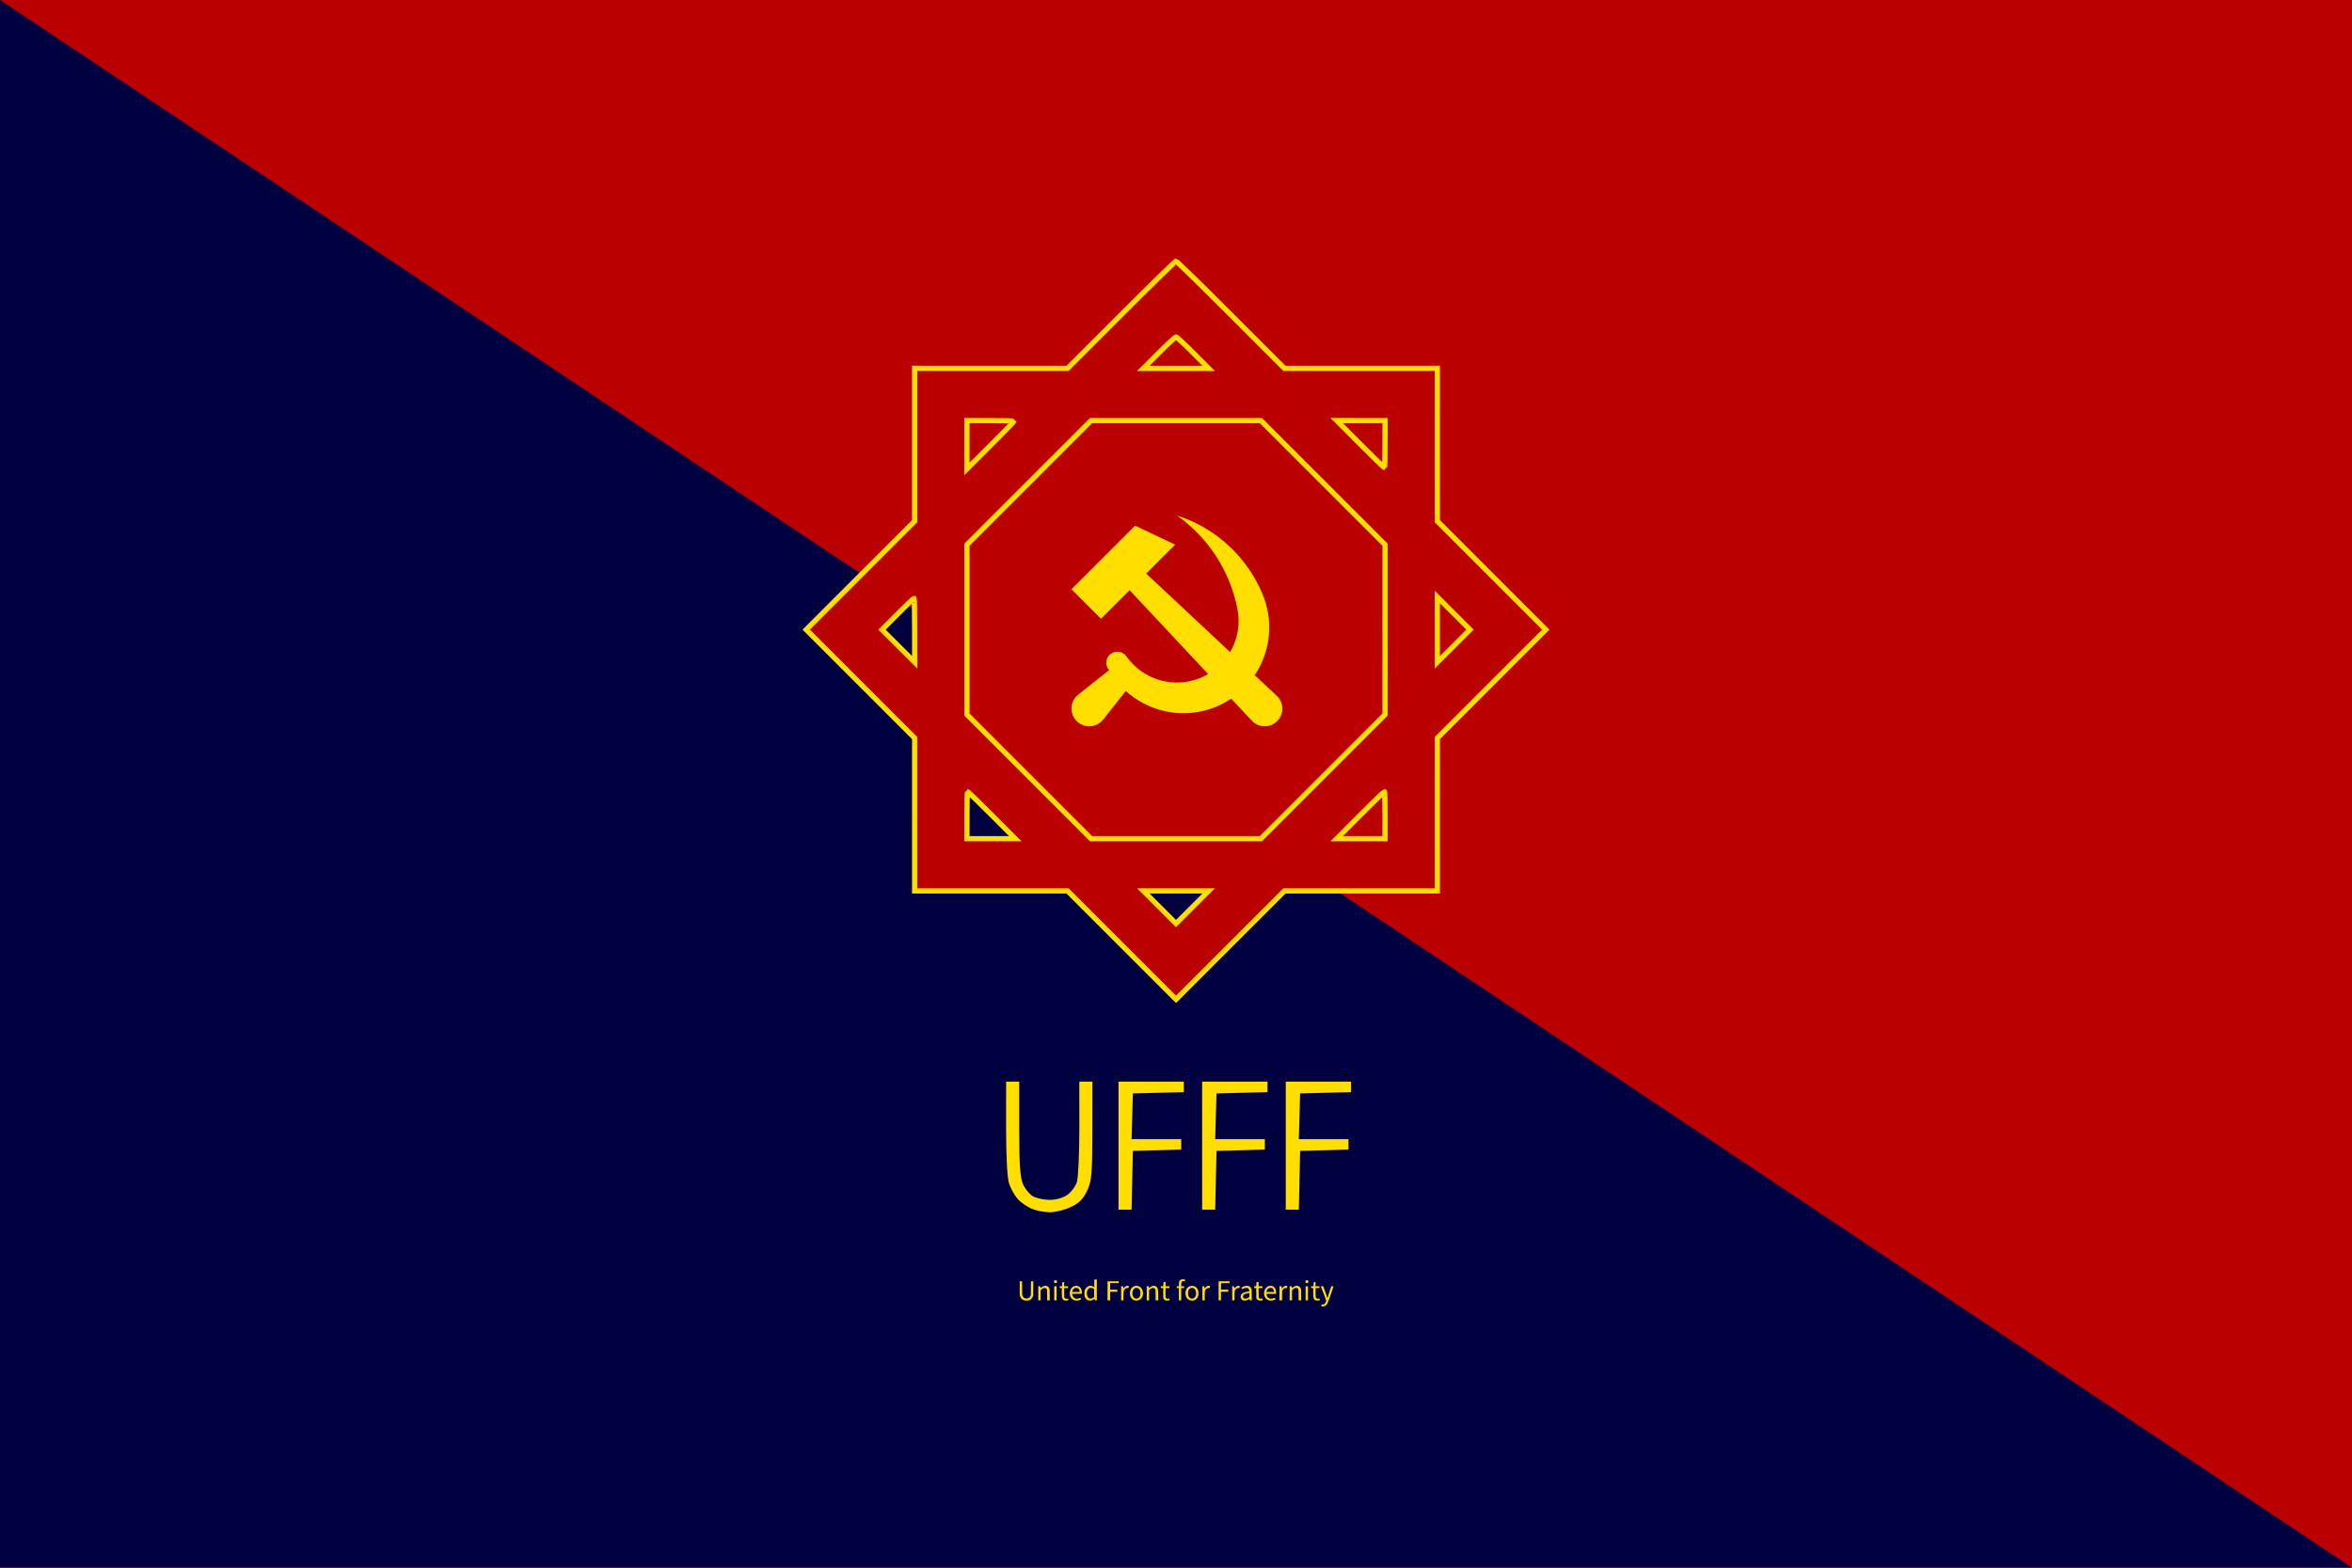
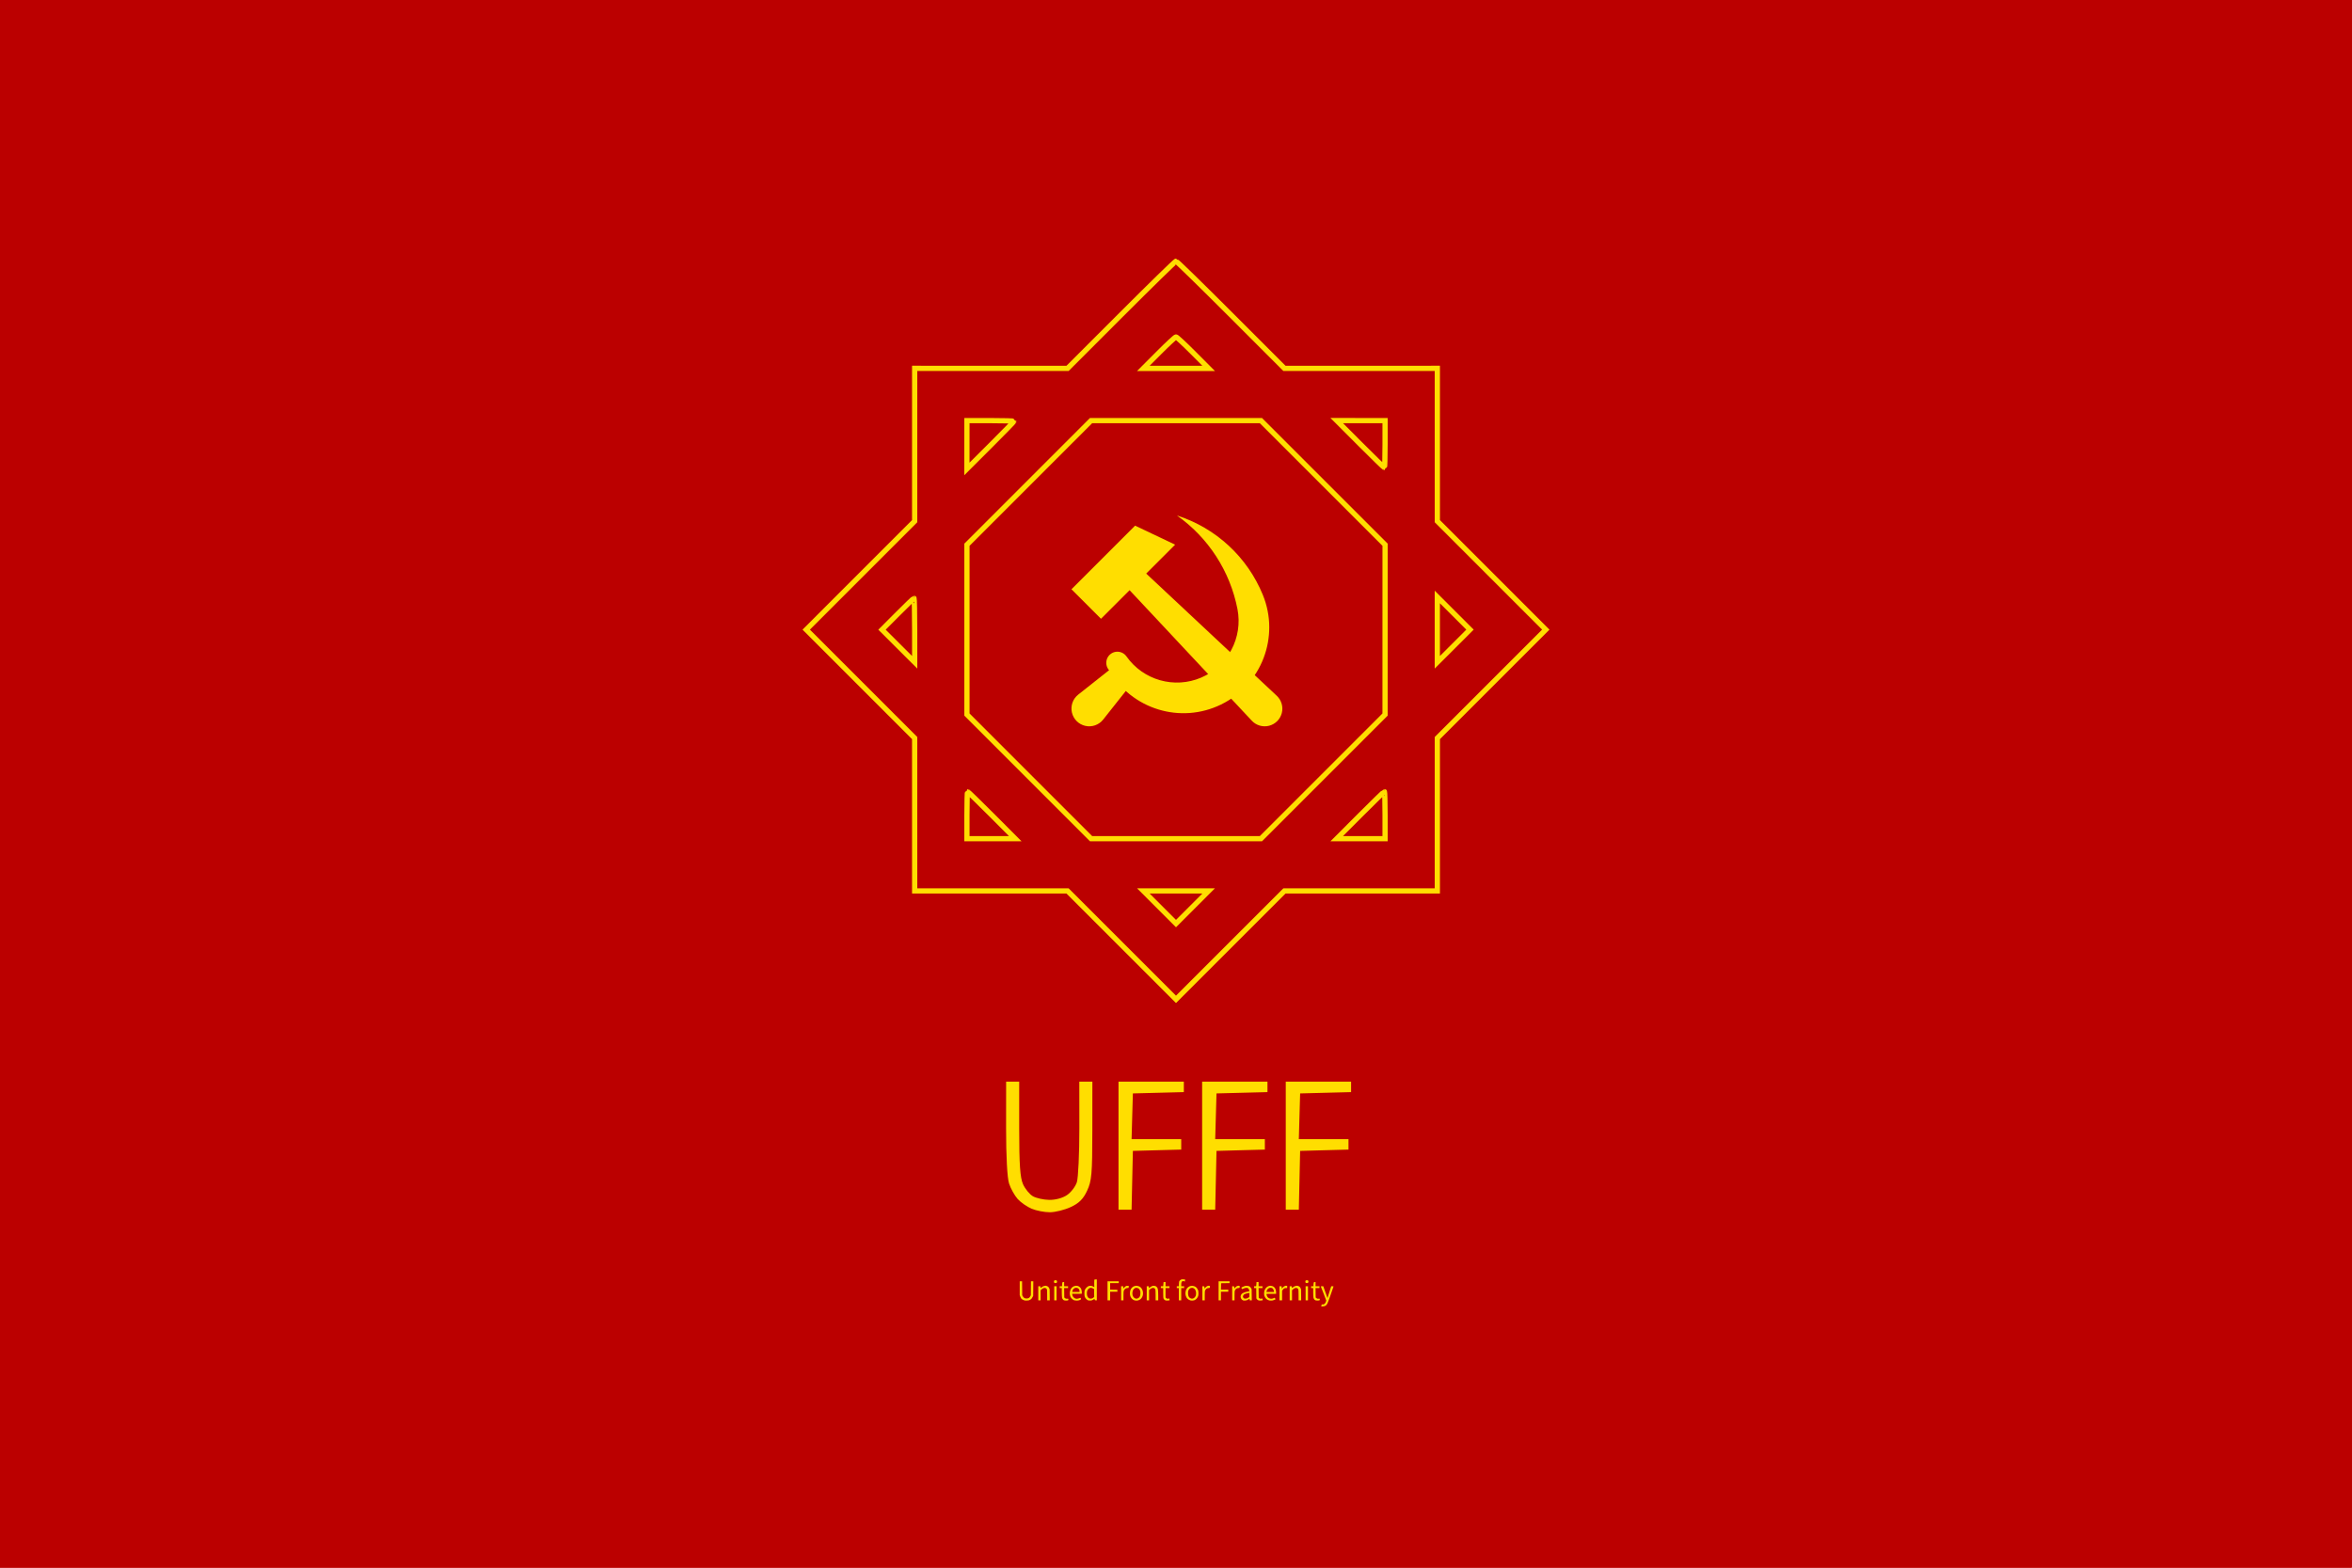
<svg xmlns="http://www.w3.org/2000/svg" width="900" height="600">
  <style />
  <rect width="900" height="600" fill="#bb0000" />
-   <path d="M0 0 L0 600 L900 600" fill="#000040" />
+   <path d="M0 0 L0 600 L900 600" fill="#bb0000" />
  <g transform="translate(0,-5.02)">
    <g transform="translate(0,6)">
      <rect x="369" y="160" width="161" height="161" fill="#bb0000" />
    </g>
    <g transform="translate(410,-14) matrix(0.305,0,0,0.305,-136.4992,338.4034)" style="fill:#FFDE00;stroke-width:3.279;stroke:none">
      <path d="m 487.305,-144.204 a 22.29,22.29 0 0 1 -22.411,7.902 22.29,22.29 0 0 1 -16.803,-16.803 22.29,22.29 0 0 1 7.902,-22.411 l 51.861,-41.057 20.507,20.507 z" />
      <path d="m 705.111,-174.062 a 22.146,22.146 0 0 1 6.318,21.664 22.146,22.146 0 0 1 -15.957,15.957 22.146,22.146 0 0 1 -21.664,-6.318 l -169.981,-181.57 19.713,-19.713 z" />
      <path d="m 447.538,-307.728 79.823,-79.823 50.226,23.857 -93.008,93.008 z" />
      <path d="m 494.718,-206.167 c -3.431,-3.867 -4.443,-9.315 -2.628,-14.155 1.815,-4.841 6.159,-8.281 11.287,-8.938 5.128,-0.657 10.199,1.575 13.177,5.802 21.031,29.85 60.063,40.942 93.649,26.614 33.586,-14.328 52.591,-50.18 45.598,-86.019 -9.263,-47.474 -36.474,-89.548 -75.971,-117.468 48.984,15.675 88.498,52.259 107.892,99.893 21.353,52.445 -1.575,112.465 -52.455,137.317 -50.88,24.852 -112.314,6.037 -140.552,-43.045 z" />
    </g>
    <path d="M406 158 L360 197 L360 158" fill="#bb0000" />
    <path d="M500 158 L539 157 L534 187" fill="#bb0000" />
-     <path d="M358 289 L406 332 L363 338" fill="#000040" />
+     <path d="M358 289 L406 332 L363 338" fill="#bb0000" />
    <path d="M537 285 L490 332 L542 333" fill="#bb0000" />
    <path d="M 387.5 422 L 385 422 L 384.983 439.75 C 384.973 450.531 385.42 458.874 386.122 461 C 386.757 462.925 388.227 465.57 389.389 466.879 C 390.55 468.187 392.962 469.875 394.75 470.629 C 396.538 471.383 399.688 471.994 401.75 471.986 C 403.812 471.978 407.413 471.078 409.75 469.986 C 412.914 468.507 414.507 466.914 415.986 463.75 C 417.743 459.989 417.973 457.343 417.986 440.75 L 418 422 L 415.5 422 L 413 422 L 413.017 439.75 C 413.026 449.512 412.595 458.85 412.06 460.5 C 411.526 462.15 409.831 464.358 408.294 465.407 C 406.628 466.544 403.885 467.288 401.5 467.249 C 399.3 467.213 396.471 466.58 395.214 465.842 C 393.956 465.104 392.269 463.038 391.464 461.25 C 390.353 458.784 390 453.656 390 440 L 390 422 L 387.5 422 Z M 440.5 422 L 428 422 L 428 446.5 L 428 471 L 430.5 471 L 433 471 L 433.25 459.75 L 433.5 448.5 L 442.75 448.25 L 452 448 L 452 446 L 452 444 L 442.5 444 L 433 444 L 433.25 435.25 L 433.5 426.5 L 443.25 426.25 L 453 426 L 453 424 L 453 422 L 440.5 422 Z M 472.5 422 L 460 422 L 460 446.5 L 460 471 L 462.5 471 L 465 471 L 465.25 459.75 L 465.5 448.5 L 474.75 448.25 L 484 448 L 484 446 L 484 444 L 474.5 444 L 465 444 L 465.25 435.25 L 465.5 426.5 L 475.25 426.25 L 485 426 L 485 424 L 485 422 L 472.5 422 Z M 504.5 422 L 492 422 L 492 446.5 L 492 471 L 494.5 471 L 497 471 L 497.25 459.75 L 497.5 448.5 L 506.75 448.25 L 516 448 L 516 446 L 516 444 L 506.5 444 L 497 444 L 497.25 435.25 L 497.5 426.5 L 507.25 426.25 L 517 426 L 517 424 L 517 422 L 504.5 422 Z " fill="#ffde00" transform="translate(0,-3)" />
    <path d="M 450 101.994 C 449.725 101.994 440.275 111.222 429 122.5 L 408.5 143.006 L 379.25 143.003 L 350 143 L 349.997 172.25 L 349.994 201.5 L 329.247 222.25 L 308.5 243 L 329.247 263.75 L 349.994 284.5 L 349.997 313.75 L 350 343 L 379.25 343.003 L 408.5 343.006 L 429.25 363.753 L 450 384.5 L 470.75 363.753 L 491.5 343.006 L 520.75 343.003 L 550 343 L 550.003 313.75 L 550.006 284.5 L 570.753 263.75 L 591.5 243 L 570.753 222.25 L 550.006 201.5 L 550.003 172.25 L 550 143 L 520.75 143.003 L 491.5 143.006 L 471 122.5 C 459.725 111.222 450.275 101.994 450 101.994 Z M 450 130.979 C 450.275 130.979 453.2 133.688 456.5 137 L 462.5 143.021 L 450 143.021 L 437.5 143.021 L 443.5 137 C 446.8 133.688 449.725 130.979 450 130.979 Z M 379 163 C 383.95 163 388.003 163.113 388.007 163.25 C 388.011 163.387 383.958 167.55 379 172.5 L 369.986 181.5 L 369.993 172.25 L 370 163 L 379 163 Z M 450 163 L 482.5 163.005 L 506.253 186.753 L 530.005 210.5 L 530 243 L 529.995 275.5 L 506.247 299.253 L 482.5 323.005 L 450 323.005 L 417.5 323.005 L 393.753 299.253 L 370.005 275.5 L 370.005 243 L 370.005 210.5 L 393.753 186.747 L 417.5 162.995 L 450 163 Z M 520.75 162.993 L 530 163 L 530 172 C 530 176.95 529.888 181.003 529.75 181.007 C 529.612 181.011 525.45 176.958 520.5 172 L 511.5 162.986 L 520.75 162.993 Z M 349.75 230.99 C 349.887 230.995 350.002 236.512 350.003 243.25 L 350.007 255.5 L 343.753 249.261 L 337.5 243.021 L 343.5 237 C 346.8 233.689 349.613 230.984 349.75 230.99 Z M 556.247 236.75 L 562.5 243 L 556.247 249.25 L 549.993 255.5 L 549.993 243 L 549.993 230.5 L 556.247 236.75 Z M 370.25 304.993 C 370.387 304.989 374.55 309.042 379.5 314 L 388.5 323.014 L 379.25 323.007 L 370 323 L 370 314 C 370 309.05 370.113 304.997 370.25 304.993 Z M 529.75 304.993 C 529.888 304.997 530 309.05 530 314 L 530 323 L 520.75 323.007 L 511.5 323.014 L 520.5 314 C 525.45 309.042 529.612 304.989 529.75 304.993 Z M 450 342.993 L 462.5 342.993 L 456.25 349.247 L 450 355.5 L 443.75 349.247 L 437.5 342.993 L 450 342.993 Z " fill="#bb0000" transform="translate(0,3)" stroke-width="2" stroke="#FFDE00" />
    <path d="M 4528.5 4946.417 C 4523.86 4945.998 4521.723 4946.286 4519.071 4947.687 C 4517.185 4948.684 4514.71 4950.77 4513.571 4952.322 C 4511.902 4954.596 4511.451 4956.876 4511.25 4964.072 L 4511 4973 L 4507 4973 L 4503 4973 L 4503 4976.5 L 4503 4980 L 4507 4980 L 4511 4980 L 4511 5003.5 L 4511 5027 L 4515.5 5027 L 4520 5027 L 4520 5003.5 L 4520 4980 L 4525.5 4980 L 4531 4980 L 4531 4976.5 L 4531 4973 L 4525.5 4973 L 4520 4973 L 4520 4966.5 C 4520 4962.722 4520.628 4958.744 4521.5 4957 C 4522.325 4955.35 4524.012 4953.784 4525.25 4953.521 C 4526.488 4953.258 4528.962 4953.483 4530.75 4954.021 L 4534 4955 L 4534.576 4951.25 C 4534.893 4949.188 4535.005 4947.378 4534.826 4947.23 C 4534.647 4947.081 4531.8 4946.716 4528.5 4946.417 Z M 4192.5 4947 C 4189.134 4947 4187.832 4947.441 4187.335 4948.75 C 4186.969 4949.712 4186.856 4956.413 4187.085 4963.64 L 4187.5 4976.779 L 4183.5 4974.441 C 4181.3 4973.155 4177.7 4971.812 4175.5 4971.455 C 4173.3 4971.098 4169.587 4971.3 4167.25 4971.903 C 4164.651 4972.574 4161.232 4974.651 4158.447 4977.25 C 4155.944 4979.587 4152.927 4983.525 4151.745 4986 C 4150.026 4989.596 4149.585 4992.408 4149.547 5000 C 4149.514 5006.595 4150.019 5010.876 4151.196 5014 C 4152.181 5016.613 4154.801 5020.282 4157.446 5022.75 C 4160.455 5025.558 4163.273 5027.214 4165.75 5027.63 C 4167.812 5027.977 4171.75 5028.013 4174.5 5027.71 C 4177.879 5027.338 4180.878 5026.161 4183.75 5024.08 L 4188 5021 L 4188.75 5024.023 C 4189.42 5026.723 4189.901 5027.044 4193.25 5027.023 L 4197 5027 L 4197 4987 L 4197 4947 L 4192.5 4947 Z M 4039.25 4949.983 C 4037.188 4949.974 4034.93 4950.537 4034.233 4951.233 C 4033.537 4951.93 4032.967 4953.85 4032.967 4955.5 C 4032.967 4957.15 4033.537 4959.07 4034.233 4959.767 C 4034.93 4960.463 4036.963 4961.026 4038.75 4961.017 C 4040.537 4961.007 4042.675 4960.325 4043.5 4959.5 C 4044.325 4958.675 4045 4957.1 4045 4956 C 4045 4954.9 4044.55 4953.1 4044 4952 C 4043.269 4950.539 4041.989 4949.996 4039.25 4949.983 Z M 5001.25 4949.983 C 4999.188 4949.974 4996.93 4950.537 4996.233 4951.233 C 4995.537 4951.93 4994.967 4953.85 4994.967 4955.5 C 4994.967 4957.15 4995.537 4959.07 4996.233 4959.767 C 4996.93 4960.463 4998.962 4961.026 5000.75 4961.017 C 5002.538 4961.007 5004.675 4960.325 5005.5 4959.5 C 5006.325 4958.675 5007 4957.1 5007 4956 C 5007 4954.9 5006.55 4953.1 5006 4952 C 5005.269 4950.539 5003.989 4949.996 5001.25 4949.983 Z M 3906.5 4954 L 3902 4954 L 3902 4980.5 L 3902 5007 L 3904.209 5012.75 C 3905.424 5015.913 3907.378 5019.625 3908.551 5021 C 3909.724 5022.375 3913.118 5024.563 3916.092 5025.862 C 3920.649 5027.852 3922.771 5028.167 3929.58 5027.862 C 3936.483 5027.553 3938.376 5027.056 3942.58 5024.453 C 3946.346 5022.12 3948.203 5020.027 3950.5 5015.527 L 3953.5 5009.649 L 3953.75 4981.825 L 3954 4954 L 3949.5 4954 L 3945 4954 L 3944.75 4980.75 L 3944.5 5007.5 L 3942.387 5011.5 C 3941.226 5013.7 3939.05 5016.4 3937.553 5017.5 C 3935.775 5018.806 3932.864 5019.608 3929.165 5019.811 C 3925.025 5020.038 3922.558 5019.608 3920 5018.212 C 3918.037 5017.14 3915.402 5014.369 3914 5011.901 L 3911.5 5007.5 L 3911.25 4980.75 L 3911 4954 L 3906.5 4954 Z M 4259.5 4954 L 4238 4954 L 4238 4990.5 L 4238 5027 L 4243 5027 L 4248 5027 L 4248 5010.5 L 4248 4994 L 4262 4994 L 4276 4994 L 4275.75 4990.25 L 4275.5 4986.5 L 4261.75 4986.25 L 4248 4986 L 4248 4973.5 L 4248 4961 L 4264.5 4961 L 4281 4961 L 4281 4957.5 L 4281 4954 L 4259.5 4954 Z M 4684 4954 L 4663 4954 L 4663 4990.5 L 4663 5027 L 4667.5 5027 L 4672 5027 L 4672 5010.5 L 4672 4994 L 4686 4994 L 4700 4994 L 4700 4990 L 4700 4986 L 4686 4986 L 4672 4986 L 4672.25 4973.75 L 4672.5 4961.5 L 4688.75 4961.25 L 4705 4961 L 4705 4957.5 L 4705 4954 L 4684 4954 Z M 4068.75 4956.977 C 4065.893 4956.957 4065.408 4957.35 4064.738 4960.227 C 4064.319 4962.027 4063.981 4965.637 4063.988 4968.25 L 4064 4973 L 4059.5 4973 L 4055 4973 L 4055 4976.5 L 4055 4980 L 4059 4980 L 4063 4980 L 4063 4996.5 C 4063 5005.575 4063.457 5014.913 4064.015 5017.25 C 4064.598 5019.691 4066.33 5022.777 4068.086 5024.5 C 4070.698 5027.064 4072.041 5027.549 4077.321 5027.836 C 4080.72 5028.021 4084.738 5027.684 4086.25 5027.086 C 4088.672 5026.13 4088.9 5025.672 4088.164 5023.25 L 4087.328 5020.5 L 4082.914 5020.848 C 4079.352 5021.128 4077.921 5020.711 4075.5 5018.684 L 4072.5 5016.172 L 4072.25 4998.086 L 4072 4980 L 4079.5 4980 L 4087 4980 L 4087 4976.5 L 4087 4973 L 4079.5 4973 L 4072 4973 L 4072 4965 L 4072 4957 L 4068.75 4956.977 Z M 4456.25 4956.99 L 4452.5 4956.979 L 4451.75 4964.99 L 4451 4973 L 4446.5 4973 L 4442 4973 L 4442 4976.5 L 4442 4980 L 4446.5 4980 L 4451 4980 L 4451 4998.5 C 4451 5012.722 4451.347 5017.809 4452.5 5020.5 C 4453.325 5022.425 4455.462 5024.928 4457.25 5026.063 C 4459.914 5027.754 4461.79 5028.069 4467.655 5027.813 C 4471.59 5027.641 4475.072 5027.275 4475.393 5027 C 4475.713 5026.725 4475.644 5025.026 4475.238 5023.225 L 4474.5 5019.95 L 4470 5020.638 C 4465.995 5021.25 4465.198 5021.033 4462.75 5018.663 L 4460 5016 L 4460 4998 L 4460 4980 L 4467.5 4980 L 4475 4980 L 4475 4976.5 L 4475 4973 L 4467.5 4973 L 4460 4973 L 4460 4965 L 4460 4957 L 4456.25 4956.99 Z M 4812 4957 L 4808 4957 L 4807.989 4961.25 C 4807.983 4963.587 4807.645 4967.196 4807.239 4969.268 L 4806.5 4973.037 L 4802.75 4973.018 L 4799 4973 L 4799 4976.5 L 4799 4980 L 4803 4980 L 4807 4980 L 4807.25 4999.75 L 4807.5 5019.5 L 4809.604 5022.5 C 4810.761 5024.15 4813.236 5026.138 4815.104 5026.917 C 4817.502 5027.917 4820.41 5028.148 4825 5027.702 C 4828.575 5027.355 4831.639 5026.942 4831.81 5026.785 C 4831.98 5026.628 4831.867 5025.038 4831.56 5023.25 L 4831 5020 L 4826.25 5020.602 C 4822.396 5021.091 4821.029 5020.825 4819 5019.193 L 4816.5 5017.181 L 4816.25 4998.59 L 4816 4980 L 4823.5 4980 L 4831 4980 L 4831 4976.5 L 4831 4973 L 4823.5 4973 L 4816 4973 L 4816 4965 L 4816 4957 L 4812 4957 Z M 5030.75 4956.977 C 5027.893 4956.957 5027.408 4957.35 5026.738 4960.227 C 5026.319 4962.027 5025.981 4965.637 5025.988 4968.25 L 5026 4973 L 5021.5 4973 L 5017 4973 L 5017 4976.5 L 5017 4980 L 5021 4980 L 5025 4980 L 5025 4996.5 C 5025 5005.575 5025.457 5014.913 5026.015 5017.25 C 5026.598 5019.691 5028.33 5022.777 5030.086 5024.5 C 5032.698 5027.064 5034.041 5027.549 5039.321 5027.836 C 5042.72 5028.021 5046.738 5027.684 5048.25 5027.086 C 5050.672 5026.13 5050.9 5025.672 5050.164 5023.25 L 5049.328 5020.5 L 5044.914 5020.848 C 5041.352 5021.128 5039.921 5020.711 5037.5 5018.684 L 5034.5 5016.172 L 5034.25 4998.086 L 5034 4980 L 5041.5 4980 L 5049 4980 L 5049 4976.5 L 5049 4973 L 5041.5 4973 L 5034 4973 L 5034 4965 L 5034 4957 L 5030.75 4956.977 Z M 4000.5 4971.066 C 3998.85 4971.078 3995.7 4971.741 3993.5 4972.538 C 3991.3 4973.336 3987.812 4975.342 3985.75 4976.995 C 3983.688 4978.648 3981.762 4979.663 3981.472 4979.25 C 3981.182 4978.837 3980.957 4977.262 3980.972 4975.75 L 3981 4973 L 3977 4973 L 3973 4973 L 3973 5000 L 3973 5027 L 3977.5 5027 L 3982 5027 L 3981.954 5007.75 L 3981.908 4988.5 L 3985.704 4984.936 C 3987.792 4982.976 3991.188 4980.838 3993.25 4980.186 C 3995.897 4979.349 3998.029 4979.294 4000.5 4980 C 4002.833 4980.667 4004.5 4982 4005.5 4984 C 4006.683 4986.367 4007 4991.222 4007 5007 L 4007 5027 L 4012 5027 L 4017 5027 L 4016.741 5005.75 L 4016.482 4984.5 L 4014.241 4979.75 C 4012.507 4976.074 4011.039 4974.553 4007.75 4973.022 C 4005.412 4971.934 4002.15 4971.054 4000.5 4971.066 Z M 4117.5 4971.085 C 4115.85 4971.125 4112.475 4971.886 4110 4972.775 C 4107.525 4973.665 4103.92 4975.992 4101.989 4977.946 C 4100.058 4979.901 4097.639 4983.3 4096.613 4985.5 C 4095.587 4987.7 4094.378 4991.75 4093.926 4994.5 C 4093.474 4997.25 4093.478 5001.975 4093.935 5005 C 4094.391 5008.025 4095.655 5012.3 4096.742 5014.5 C 4097.83 5016.7 4100.696 5020.204 4103.11 5022.287 C 4105.525 5024.369 4109.075 5026.504 4111 5027.031 C 4112.925 5027.558 4116.975 5027.997 4120 5028.006 C 4123.025 5028.015 4127.525 5027.362 4130 5026.554 C 4132.475 5025.745 4135.062 5024.39 4135.75 5023.542 C 4136.703 5022.366 4136.73 5021.466 4135.865 5019.75 C 4135.24 5018.512 4134.678 5017.401 4134.615 5017.281 C 4134.552 5017.161 4132.137 5017.948 4129.25 5019.031 C 4126.363 5020.114 4122.312 5020.999 4120.25 5020.998 C 4118.188 5020.998 4114.957 5020.21 4113.071 5019.248 C 4111.185 5018.287 4108.36 5015.925 4106.793 5014 C 4105.227 5012.075 4103.62 5008.581 4103.222 5006.235 L 4102.5 5001.969 L 4120.75 5001.985 L 4139 5002 L 4139.554 4999.75 C 4139.859 4998.512 4139.689 4994.8 4139.176 4991.5 C 4138.664 4988.2 4137.571 4984.15 4136.748 4982.5 C 4135.925 4980.85 4133.62 4978.038 4131.626 4976.25 C 4129.632 4974.462 4126.312 4972.553 4124.25 4972.006 C 4122.188 4971.459 4119.15 4971.044 4117.5 4971.085 Z M 4316 4971.607 C 4314.075 4971.375 4311.375 4971.43 4310 4971.729 C 4308.625 4972.028 4305.363 4974.461 4302.75 4977.136 L 4298 4982 L 4298 4977.5 L 4298 4973 L 4294 4973 L 4290 4973 L 4290 5000 L 4290 5027 L 4294.5 5027 L 4299 5027 L 4299 5010 C 4299 4997.805 4299.389 4992.081 4300.377 4989.75 C 4301.134 4987.962 4303.191 4985.15 4304.947 4983.5 C 4307.382 4981.211 4309.359 4980.381 4313.282 4980 L 4318.425 4979.5 L 4319.135 4976 C 4319.525 4974.075 4319.767 4972.394 4319.672 4972.264 C 4319.577 4972.133 4317.925 4971.838 4316 4971.607 Z M 4348 4971.06 C 4346.625 4971.104 4343.363 4971.783 4340.75 4972.57 C 4337.748 4973.474 4334.412 4975.564 4331.685 4978.25 C 4328.814 4981.078 4326.752 4984.34 4325.523 4988 C 4324.408 4991.319 4323.686 4996.275 4323.703 5000.5 C 4323.722 5005.46 4324.367 5008.957 4325.916 5012.5 C 4327.119 5015.25 4329.542 5019.017 4331.301 5020.872 C 4333.061 5022.727 4336.3 5025.079 4338.5 5026.1 C 4340.926 5027.226 4344.861 5027.977 4348.5 5028.009 C 4353.171 5028.051 4355.697 5027.446 4359.901 5025.281 C 4363.716 5023.317 4366.294 5021.032 4368.68 5017.5 C 4370.621 5014.627 4372.52 5010.16 4373.145 5007 C 4373.742 5003.975 4373.954 4999.137 4373.615 4996.25 C 4373.277 4993.363 4371.988 4988.682 4370.75 4985.85 C 4369.512 4983.017 4366.812 4979.192 4364.75 4977.35 C 4362.656 4975.479 4358.682 4973.333 4355.75 4972.49 C 4352.863 4971.66 4349.375 4971.016 4348 4971.06 Z M 4416.5 4971.449 C 4412.834 4971.065 4410.433 4971.428 4407.5 4972.808 C 4405.3 4973.844 4402.038 4975.885 4400.25 4977.345 C 4398.462 4978.805 4396.775 4980 4396.5 4980 C 4396.225 4980 4396 4978.425 4396 4976.5 L 4396 4973 L 4392 4973 L 4388 4973 L 4388 5000 L 4388 5027 L 4392.5 5027 L 4397 5027 L 4397.018 5007.25 L 4397.036 4987.5 L 4401.268 4984.055 C 4403.596 4982.161 4407.075 4980.223 4409 4979.749 C 4411.173 4979.214 4413.732 4979.288 4415.75 4979.944 C 4418.024 4980.683 4419.451 4982.051 4420.5 4984.5 C 4421.662 4987.212 4422 4992.389 4422 5007.5 L 4422 5027 L 4427 5027 L 4432 5027 L 4431.98 5010.25 C 4431.969 5001.038 4431.531 4990.575 4431.008 4987 C 4430.484 4983.425 4429.201 4979.375 4428.157 4978 C 4427.112 4976.625 4425.187 4974.706 4423.879 4973.736 C 4422.571 4972.766 4419.25 4971.737 4416.5 4971.449 Z M 4563.5 4971.518 C 4560.513 4971.225 4556.689 4971.612 4554 4972.48 C 4551.525 4973.28 4547.747 4975.411 4545.605 4977.217 C 4543.462 4979.023 4540.601 4982.75 4539.247 4985.5 C 4537.742 4988.557 4536.58 4993.026 4536.259 4997 C 4535.906 5001.364 4536.251 5005.308 4537.31 5009 C 4538.178 5012.025 4540.169 5016.3 4541.735 5018.5 C 4543.484 5020.958 4546.687 5023.565 4550.041 5025.262 C 4554.134 5027.333 4556.939 5028.021 4561.25 5028.012 C 4564.413 5028.005 4568.688 5027.302 4570.75 5026.449 C 4572.812 5025.596 4576.018 5023.459 4577.872 5021.699 C 4579.727 5019.94 4582.31 5016.25 4583.613 5013.5 C 4585.55 5009.408 4585.968 5006.956 4585.914 5000 C 4585.878 4995.325 4585.32 4990.067 4584.674 4988.316 C 4584.028 4986.565 4582.14 4983.19 4580.477 4980.816 C 4578.707 4978.289 4575.598 4975.569 4572.977 4974.255 C 4570.515 4973.02 4566.25 4971.788 4563.5 4971.518 Z M 4624.75 4971.039 C 4623.512 4971.061 4621.15 4971.667 4619.5 4972.388 C 4617.85 4973.108 4614.812 4975.565 4612.75 4977.849 L 4609 4982 L 4609 4979 C 4609 4977.35 4608.775 4975.325 4608.5 4974.5 C 4608.183 4973.548 4606.722 4973 4604.5 4973 L 4601 4973 L 4601 5000 L 4601 5027 L 4605.5 5027 L 4610 5027 L 4610 5009.5 C 4610 4994 4610.229 4991.543 4612 4988 C 4613.1 4985.8 4615.462 4983.102 4617.25 4982.004 C 4619.154 4980.834 4622.26 4980.006 4624.75 4980.004 C 4627.636 4980.001 4629.16 4979.519 4629.5 4978.5 C 4629.775 4977.675 4630 4975.875 4630 4974.5 C 4630 4973.125 4629.325 4971.775 4628.5 4971.5 C 4627.675 4971.225 4625.988 4971.018 4624.75 4971.039 Z M 4738.75 4971.039 C 4737.512 4971.061 4735.15 4971.667 4733.5 4972.388 C 4731.85 4973.108 4728.812 4975.565 4726.75 4977.849 L 4723 4982 L 4723 4979 C 4723 4977.35 4722.775 4975.325 4722.5 4974.5 C 4722.183 4973.548 4720.722 4973 4718.5 4973 L 4715 4973 L 4715 5000 L 4715 5027 L 4719.5 5027 L 4724 5027 L 4724 5009.5 C 4724 4994 4724.229 4991.543 4726 4988 C 4727.1 4985.8 4729.462 4983.102 4731.25 4982.004 C 4733.154 4980.834 4736.26 4980.006 4738.75 4980.004 C 4741.636 4980.001 4743.16 4979.519 4743.5 4978.5 C 4743.775 4977.675 4744 4975.875 4744 4974.5 C 4744 4973.125 4743.325 4971.775 4742.5 4971.5 C 4741.675 4971.225 4739.988 4971.018 4738.75 4971.039 Z M 4773 4971.547 C 4769.975 4971.294 4765.812 4971.517 4763.75 4972.043 C 4761.688 4972.569 4757.75 4974.125 4755 4975.5 C 4752.25 4976.875 4750 4978.225 4750 4978.5 C 4750 4978.775 4750.562 4980.138 4751.25 4981.529 C 4751.938 4982.92 4752.837 4984.045 4753.25 4984.029 C 4753.663 4984.013 4755.913 4983.041 4758.25 4981.869 C 4760.587 4980.697 4764.975 4979.511 4768 4979.234 C 4772.763 4978.798 4773.875 4979.05 4776.302 4981.115 C 4777.961 4982.526 4779.471 4985.133 4780.003 4987.5 C 4780.497 4989.7 4780.586 4991.774 4780.201 4992.109 C 4779.815 4992.444 4776.125 4993.248 4772 4993.897 C 4767.875 4994.545 4761.688 4996.409 4758.25 4998.038 C 4754.101 5000.004 4751.329 5002.093 4750.003 5004.25 C 4748.905 5006.038 4747.725 5009.075 4747.381 5011 C 4746.954 5013.387 4747.364 5015.931 4748.668 5019 C 4749.816 5021.7 4751.964 5024.434 4754.04 5025.837 C 4756.975 5027.818 4758.5 5028.122 4764.084 5027.837 C 4769.438 5027.563 4771.632 5026.893 4775.834 5024.25 C 4778.675 5022.462 4781.225 5021 4781.5 5021 C 4781.775 5021 4782 5022.35 4782 5024 L 4782 5027 L 4786 5027 L 4790 5027 L 4789.75 5005.75 L 4789.5 4984.5 L 4787 4980.166 C 4785.625 4977.782 4783.15 4974.972 4781.5 4973.92 C 4779.85 4972.868 4776.025 4971.801 4773 4971.547 Z M 4860.75 4971.086 C 4859.512 4971.133 4857.375 4971.514 4856 4971.932 C 4854.625 4972.35 4852.15 4973.396 4850.5 4974.257 C 4848.85 4975.117 4846.312 4977.099 4844.86 4978.661 C 4843.408 4980.222 4841.199 4983.525 4839.952 4986 C 4838.482 4988.917 4837.525 4992.962 4837.231 4997.5 C 4836.982 5001.35 4837.253 5006.3 4837.834 5008.5 C 4838.414 5010.7 4840.377 5014.733 4842.195 5017.463 C 4844.569 5021.029 4847.049 5023.22 4851 5025.244 C 4855.526 5027.563 4857.74 5028.055 4863.5 5028.021 C 4868.827 5027.99 4871.755 5027.385 4875.75 5025.49 L 4881 5023 L 4879.5 5020 C 4878.675 5018.35 4877.887 5016.987 4877.75 5016.971 C 4877.613 5016.956 4875.475 5017.846 4873 5018.949 C 4870.525 5020.053 4866.7 5020.956 4864.5 5020.956 C 4862.3 5020.956 4858.7 5020.151 4856.5 5019.166 C 4854.3 5018.182 4851.539 5016.054 4850.363 5014.438 C 4849.188 5012.822 4847.728 5009.7 4847.119 5007.5 C 4846.51 5005.3 4846.009 5003.163 4846.006 5002.75 C 4846.003 5002.337 4854.325 5002 4864.5 5002 L 4883 5002 L 4883.01 4996.75 C 4883.015 4993.863 4882.34 4989.137 4881.51 4986.25 C 4880.528 4982.837 4878.688 4979.672 4876.25 4977.205 C 4873.749 4974.675 4870.918 4973.009 4867.75 4972.205 C 4865.137 4971.542 4861.988 4971.039 4860.75 4971.086 Z M 4921 4970.994 C 4919.625 4970.974 4916.59 4971.979 4914.256 4973.228 C 4911.922 4974.478 4908.918 4977.075 4907.581 4979 L 4905.149 4982.5 L 4904.574 4977.75 L 4904 4973 L 4900 4973 L 4896 4973 L 4896 5000 L 4896 5027 L 4901 5027 L 4906 5027 L 4906.031 5008.75 L 4906.061 4990.5 L 4908.281 4987.092 C 4909.501 4985.218 4911.738 4982.856 4913.25 4981.842 C 4914.906 4980.733 4917.79 4980 4920.5 4980 L 4925 4980 L 4925.602 4976.25 C 4926.023 4973.625 4925.798 4972.28 4924.852 4971.765 C 4924.108 4971.361 4922.375 4971.014 4921 4970.994 Z M 4962.5 4971.066 C 4960.85 4971.078 4957.7 4971.741 4955.5 4972.538 C 4953.3 4973.336 4949.812 4975.342 4947.75 4976.995 C 4945.688 4978.648 4943.762 4979.663 4943.472 4979.25 C 4943.182 4978.837 4942.957 4977.262 4942.972 4975.75 L 4943 4973 L 4939 4973 L 4935 4973 L 4935 5000 L 4935 5027 L 4939.5 5027 L 4944 5027 L 4943.954 5007.75 L 4943.908 4988.5 L 4947.704 4984.936 C 4949.792 4982.976 4953.188 4980.838 4955.25 4980.186 C 4957.897 4979.349 4960.029 4979.294 4962.5 4980 C 4964.833 4980.667 4966.5 4982 4967.5 4984 C 4968.683 4986.367 4969 4991.222 4969 5007 L 4969 5027 L 4974 5027 L 4979 5027 L 4978.741 5005.75 L 4978.482 4984.5 L 4976.241 4979.75 C 4974.507 4976.074 4973.039 4974.553 4969.75 4973.022 C 4967.413 4971.934 4964.15 4971.054 4962.5 4971.066 Z M 4038.5 4973 L 4034 4973 L 4034 5000 L 4034 5027 L 4038.5 5027 L 4043 5027 L 4043 5000 L 4043 4973 L 4038.5 4973 Z M 5000.5 4973 L 4996 4973 L 4996 5000 L 4996 5027 L 5000.5 5027 L 5005 5027 L 5005 5000 L 5005 4973 L 5000.5 4973 Z M 5058.75 4973.008 C 5056.137 4973.004 5054 4973.225 5054 4973.5 C 5054 4973.775 5058.734 4985.812 5064.519 5000.25 C 5070.304 5014.688 5075.035 5027.175 5075.031 5028 C 5075.027 5028.825 5073.893 5031.863 5072.512 5034.75 C 5070.787 5038.356 5068.982 5040.505 5066.75 5041.611 C 5064.78 5042.587 5062.417 5042.981 5060.75 5042.611 C 5059.238 5042.275 5057.828 5042.337 5057.618 5042.75 C 5057.407 5043.163 5056.893 5045.075 5056.476 5047 L 5055.716 5050.5 L 5062.682 5050 C 5068.154 5049.607 5070.384 5048.941 5073.074 5046.897 C 5074.958 5045.466 5077.698 5042.091 5079.163 5039.397 C 5080.627 5036.704 5086.423 5021.225 5092.043 5005 C 5097.663 4988.775 5102.427 4974.938 5102.63 4974.25 C 5102.888 4973.38 5101.63 4973 5098.5 4973 L 5094 4973 L 5089.059 4988.25 C 5086.342 4996.637 5083.145 5006.875 5081.955 5011 L 5079.791 5018.5 L 5071.645 4995.758 L 5063.5 4973.016 L 5058.75 4973.008 Z M 4117.75 4979.017 C 4120.087 4979.008 4123.358 4979.788 4125.018 4980.75 C 4126.677 4981.712 4128.702 4983.962 4129.518 4985.75 C 4130.333 4987.538 4131 4990.35 4131 4992 L 4131 4995 L 4117 4995 L 4103 4995 L 4103.014 4993.25 C 4103.022 4992.288 4103.883 4989.7 4104.928 4987.5 C 4105.973 4985.3 4108.329 4982.495 4110.164 4981.267 C 4112.293 4979.841 4115.037 4979.028 4117.75 4979.017 Z M 4174.5 4978.998 C 4176.15 4978.99 4179.525 4980 4182 4981.242 L 4186.5 4983.5 L 4186.75 4998.75 L 4187 5014 L 4184 5016.5 C 4182.35 5017.875 4179.312 5019.441 4177.25 5019.98 C 4174.882 5020.599 4172.21 5020.616 4170 5020.026 C 4168.075 5019.512 4165.513 5018.059 4164.306 5016.796 C 4163.1 5015.533 4161.412 5012.812 4160.556 5010.75 C 4159.685 5008.651 4158.989 5004.029 4158.975 5000.25 C 4158.962 4996.426 4159.6 4991.983 4160.448 4990 C 4161.271 4988.075 4162.745 4985.51 4163.722 4984.3 C 4164.7 4983.09 4166.85 4981.405 4168.5 4980.556 C 4170.15 4979.707 4172.85 4979.006 4174.5 4978.998 Z M 4350 4979.379 C 4352.475 4979.654 4355.625 4980.72 4357 4981.748 C 4358.375 4982.776 4360.539 4985.616 4361.81 4988.059 C 4363.769 4991.828 4364.072 4993.711 4363.807 5000.5 C 4363.589 5006.113 4362.884 5009.694 4361.446 5012.5 C 4360.048 5015.227 4357.98 5017.23 4354.948 5018.794 C 4351.448 5020.598 4349.647 5020.939 4346.5 5020.394 C 4343.843 5019.934 4341.279 5018.492 4338.865 5016.101 C 4336.649 5013.906 4334.751 5010.743 4334.004 5008 C 4333.329 5005.525 4332.976 5000.8 4333.219 4997.5 C 4333.498 4993.721 4334.558 4989.871 4336.081 4987.099 C 4337.477 4984.56 4339.98 4981.891 4342 4980.789 C 4344.544 4979.4 4346.729 4979.015 4350 4979.379 Z M 4561.25 4979.039 C 4562.762 4979.018 4565.638 4979.788 4567.64 4980.75 C 4569.967 4981.868 4572.198 4984.124 4573.821 4987 C 4575.493 4989.962 4576.509 4993.55 4576.792 4997.5 C 4577.029 5000.8 4576.671 5005.525 4575.996 5008 C 4575.249 5010.743 4573.351 5013.906 4571.135 5016.101 C 4568.721 5018.492 4566.157 5019.934 4563.5 5020.394 C 4560.353 5020.939 4558.552 5020.598 4555.052 5018.794 C 4552.012 5017.225 4549.96 5015.235 4548.566 5012.5 C 4547.284 5009.984 4546.382 5005.902 4546.137 5001.5 C 4545.922 4997.65 4546.236 4992.925 4546.833 4991 C 4547.431 4989.075 4548.951 4986.183 4550.21 4984.574 C 4551.47 4982.965 4553.85 4981.07 4555.5 4980.363 C 4557.15 4979.657 4559.738 4979.061 4561.25 4979.039 Z M 4862 4978.964 C 4864.671 4978.976 4867.493 4979.699 4868.943 4980.742 C 4870.287 4981.709 4872.19 4984.3 4873.171 4986.5 C 4874.153 4988.7 4874.966 4991.512 4874.978 4992.75 L 4875 4995 L 4860.5 4995 L 4846 4995 L 4846.569 4992.25 C 4846.883 4990.738 4847.921 4988.15 4848.876 4986.5 C 4849.832 4984.85 4852.163 4982.475 4854.057 4981.222 C 4856.379 4979.686 4858.965 4978.951 4862 4978.964 Z M 4778.25 4999.066 L 4781 4999 L 4780.75 5006.711 L 4780.5 5014.422 L 4775.578 5017.461 C 4771.845 5019.767 4769.471 5020.5 4765.742 5020.5 C 4761.632 5020.5 4760.432 5020.05 4758.413 5017.75 C 4757.086 5016.238 4756 5014.1 4756 5013 C 4756 5011.9 4756.675 5009.65 4757.5 5008 C 4758.325 5006.35 4760.35 5004.325 4762 5003.5 C 4763.65 5002.675 4767.363 5001.355 4770.25 5000.566 C 4773.137 4999.777 4776.738 4999.102 4778.25 4999.066 Z " fill="#ffde00" transform="scale(0.1)" />
  </g>
</svg>
